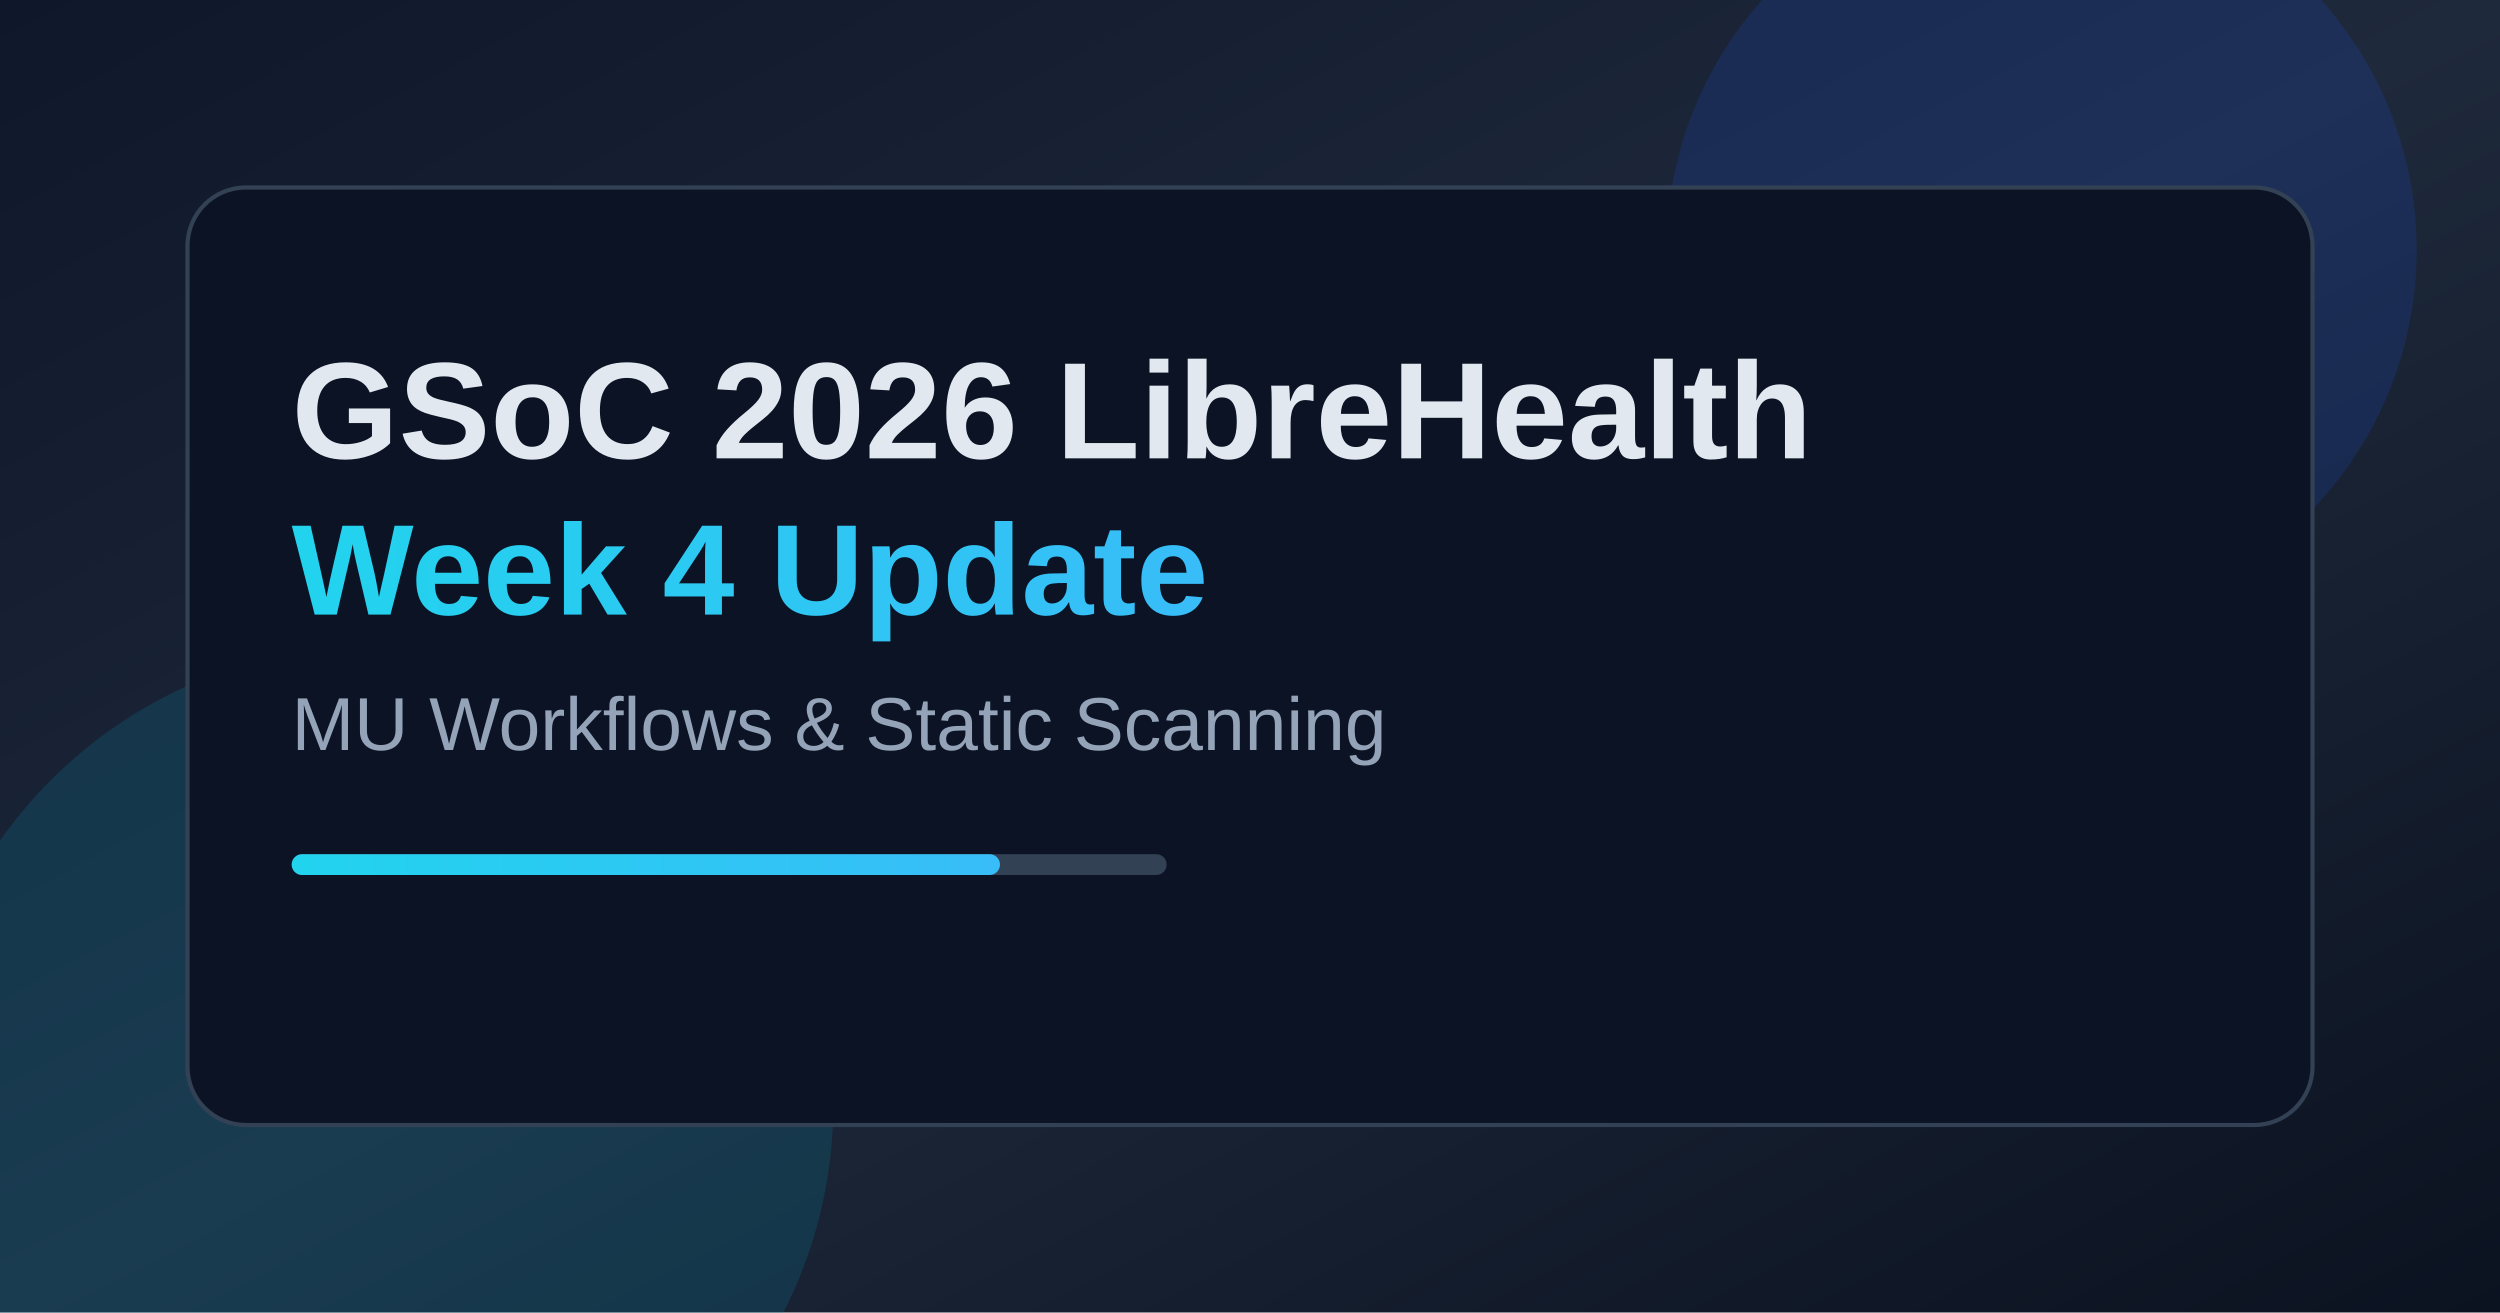
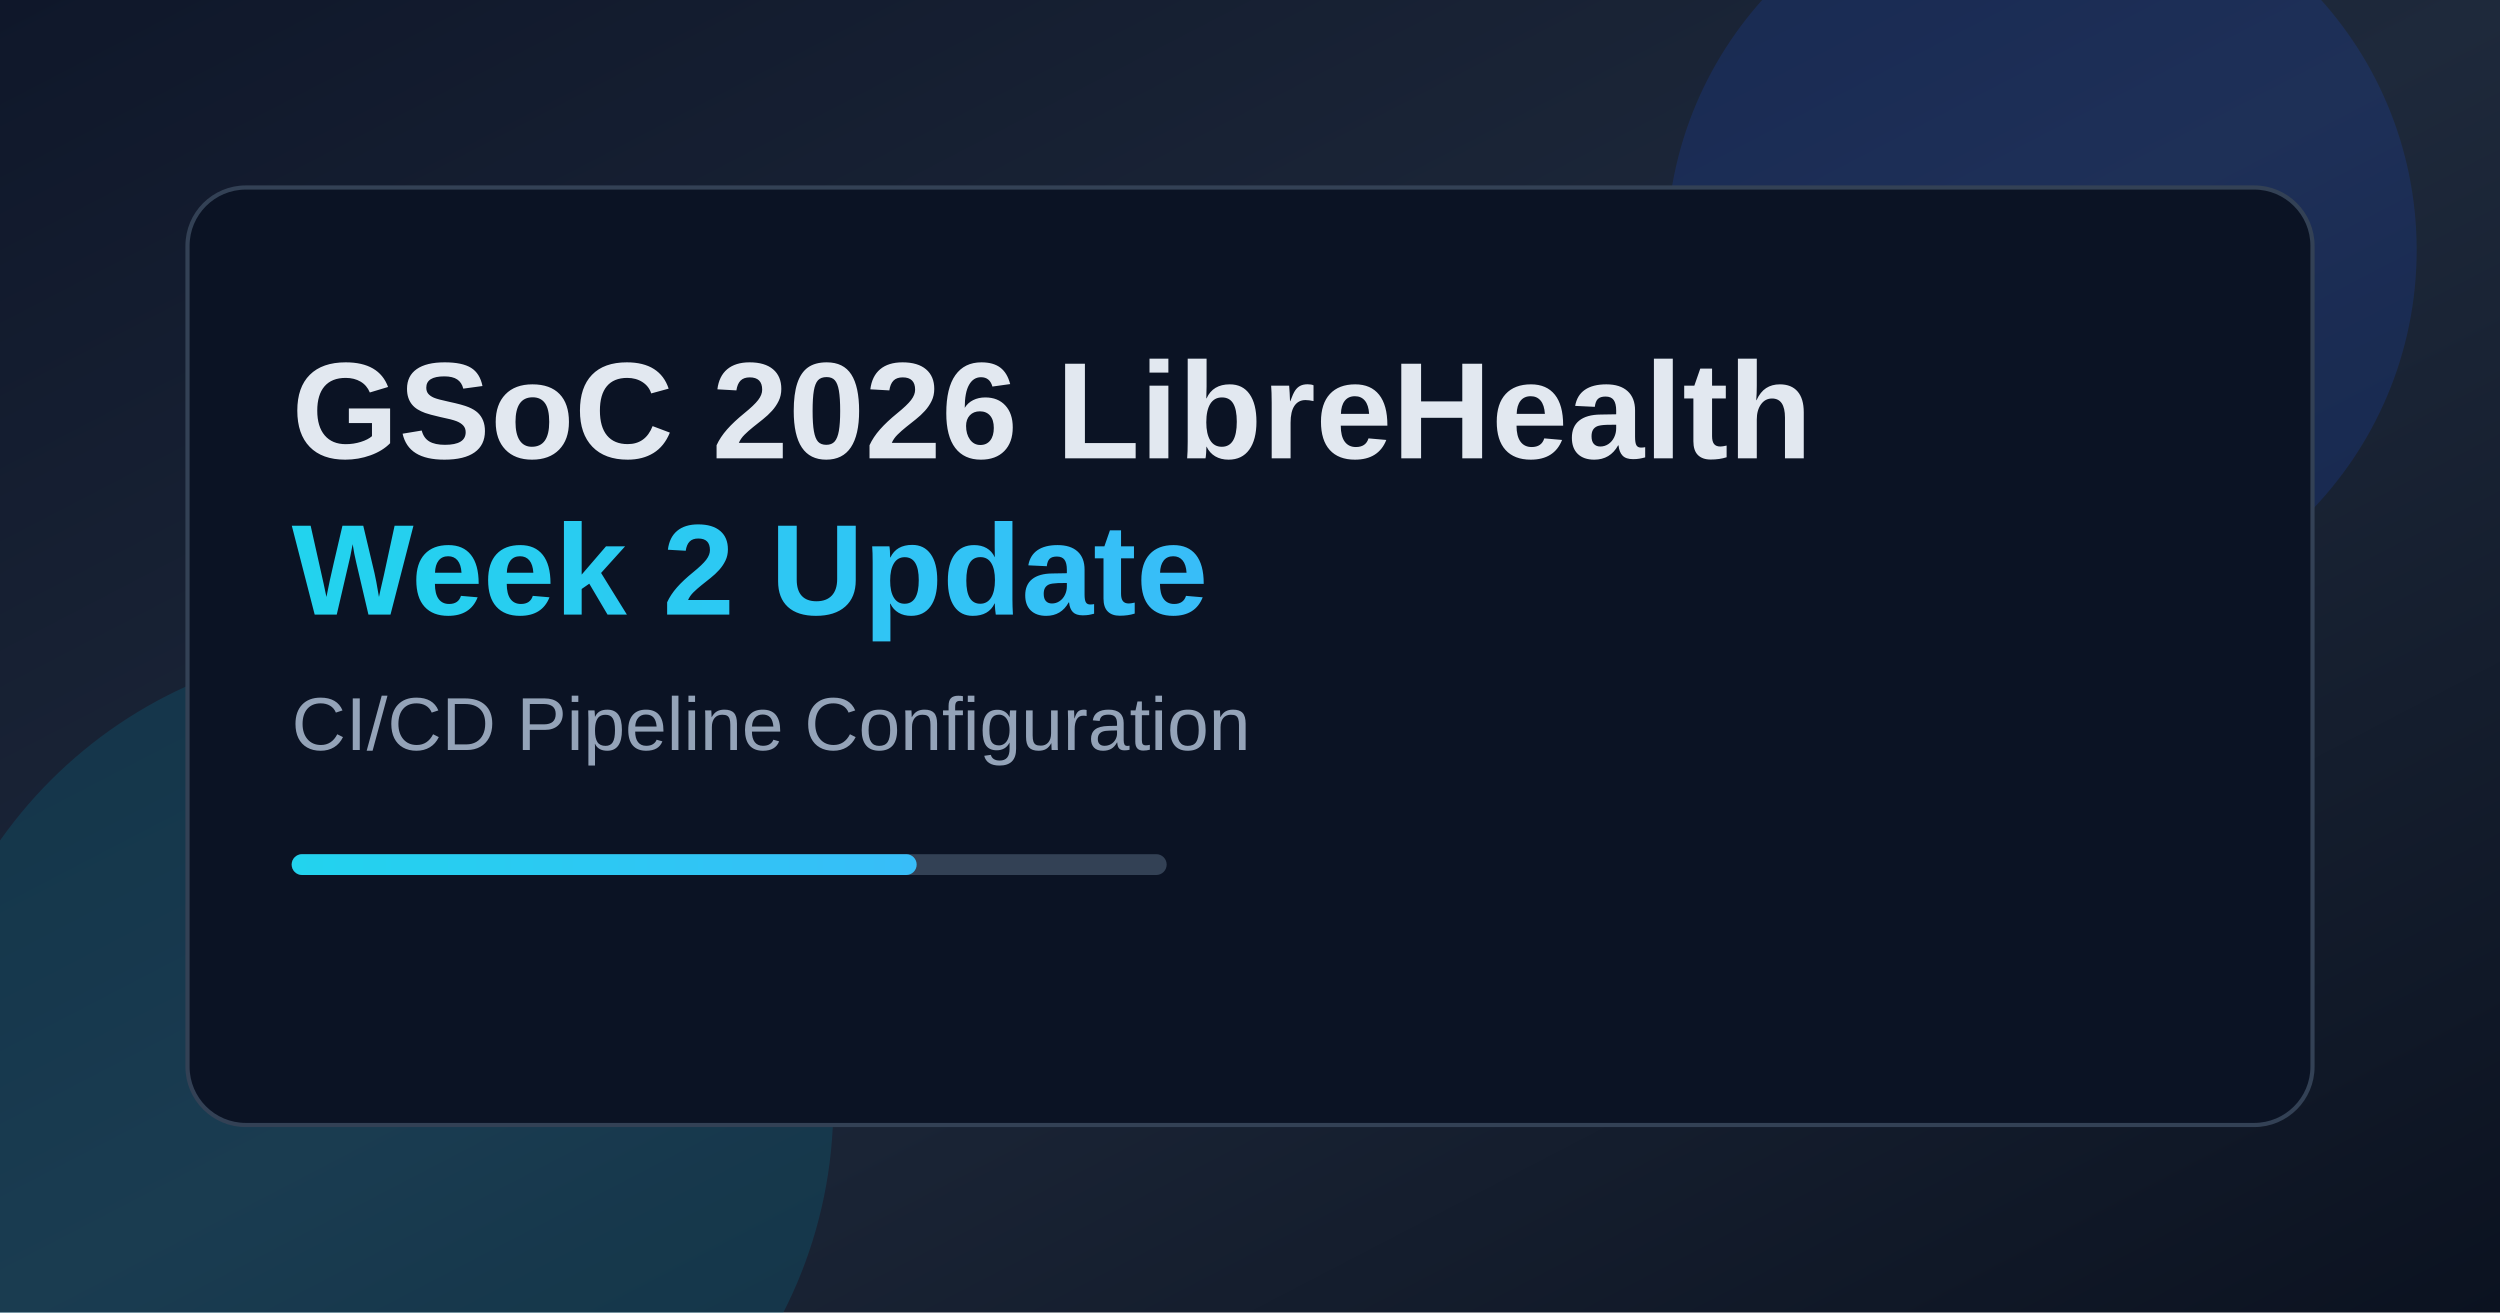
<svg xmlns="http://www.w3.org/2000/svg" viewBox="0 0 1200 630" role="img" aria-labelledby="title desc">
  <defs>
    <linearGradient id="bg" x1="0" y1="0" x2="1" y2="1">
      <stop offset="0%" stop-color="#0f172a" />
      <stop offset="50%" stop-color="#1e293b" />
      <stop offset="100%" stop-color="#0b1220" />
    </linearGradient>
    <linearGradient id="accent" x1="0" y1="0" x2="1" y2="0">
      <stop offset="0%" stop-color="#22d3ee" />
      <stop offset="100%" stop-color="#38bdf8" />
    </linearGradient>
  </defs>
  <rect width="1200" height="630" fill="url(#bg)" />
  <circle cx="980" cy="120" r="180" fill="#1d4ed8" opacity="0.18" />
  <circle cx="180" cy="530" r="220" fill="#0891b2" opacity="0.18" />
  <rect x="90" y="90" width="1020" height="450" rx="28" fill="#0b1324" stroke="#334155" stroke-width="2" />
  <text x="140" y="220" fill="#e2e8f0" font-size="66" font-family="Segoe UI, Arial, sans-serif" font-weight="700">
    GSoC 2026 LibreHealth
  </text>
  <text x="140" y="295" fill="url(#accent)" font-size="62" font-family="Segoe UI, Arial, sans-serif" font-weight="700">
-     Week 4 Update
+     Week 2 Update
  </text>
  <text x="140" y="360" fill="#94a3b8" font-size="36" font-family="Segoe UI, Arial, sans-serif" font-weight="500">
-     MU Workflows &amp; Static Scanning
+     CI/CD Pipeline Configuration
  </text>
  <rect x="140" y="410" width="420" height="10" rx="5" fill="#334155" />
-   <rect x="140" y="410" width="340" height="10" rx="5" fill="url(#accent)" />
+   <rect x="140" y="410" width="300" height="10" rx="5" fill="url(#accent)" />
</svg>
